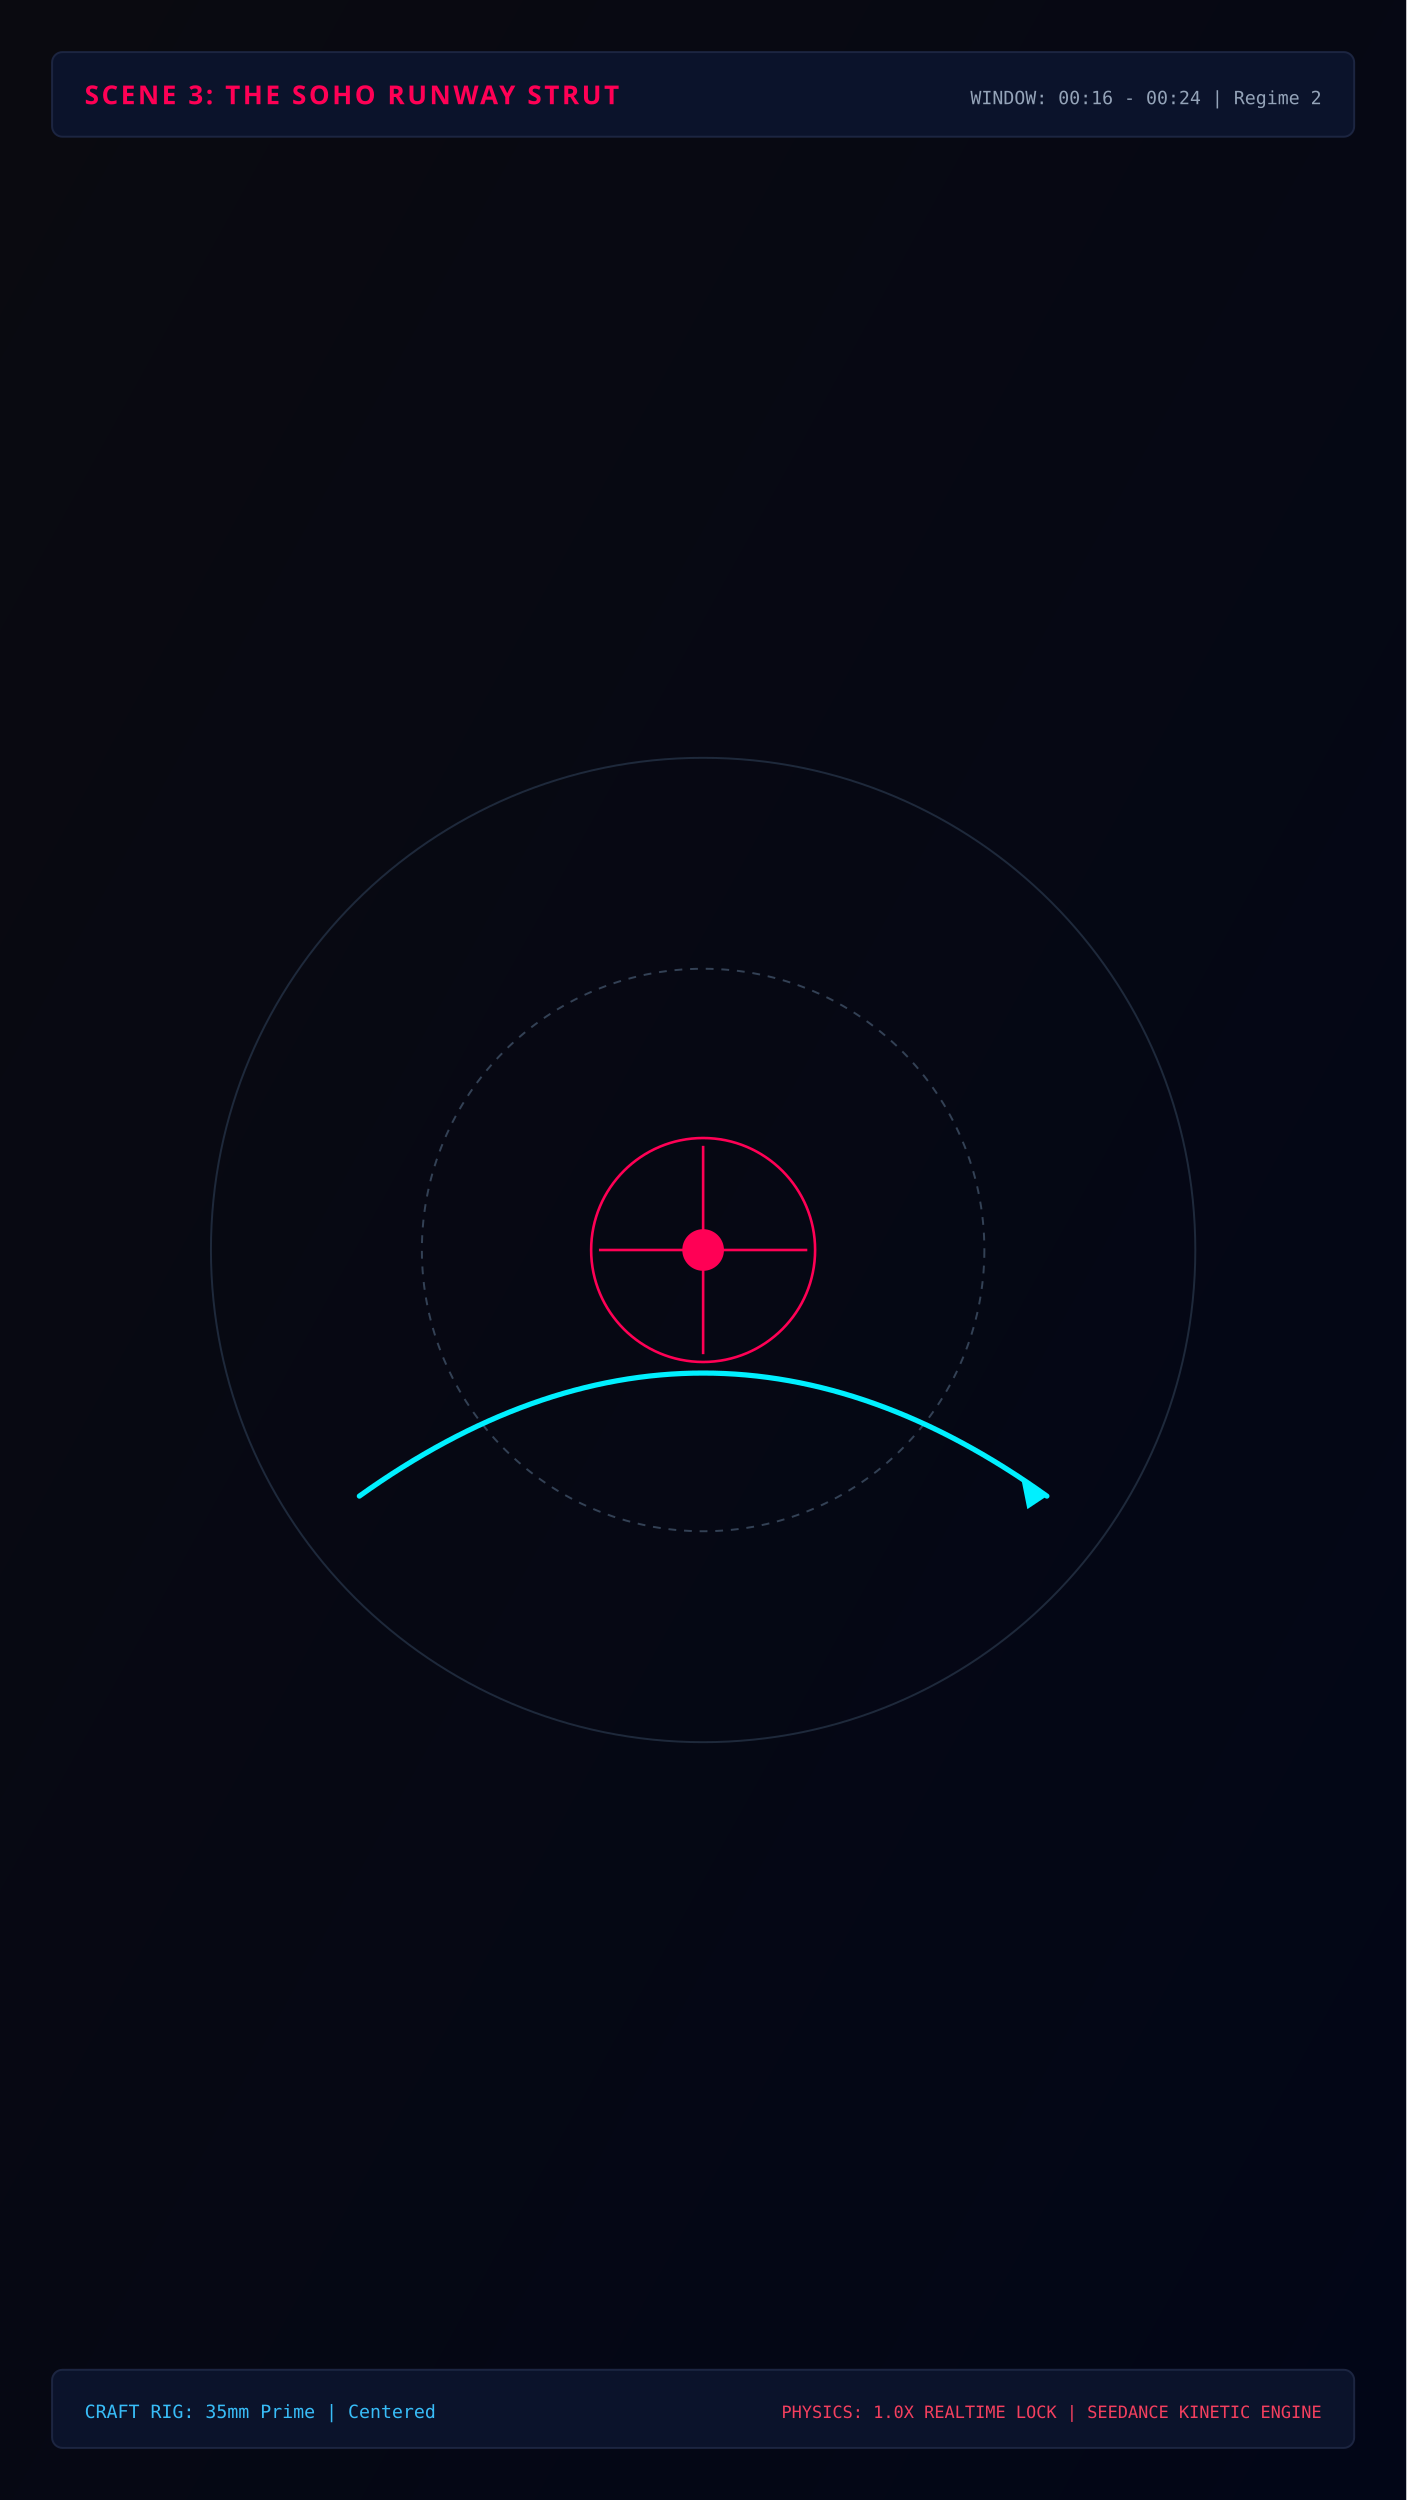
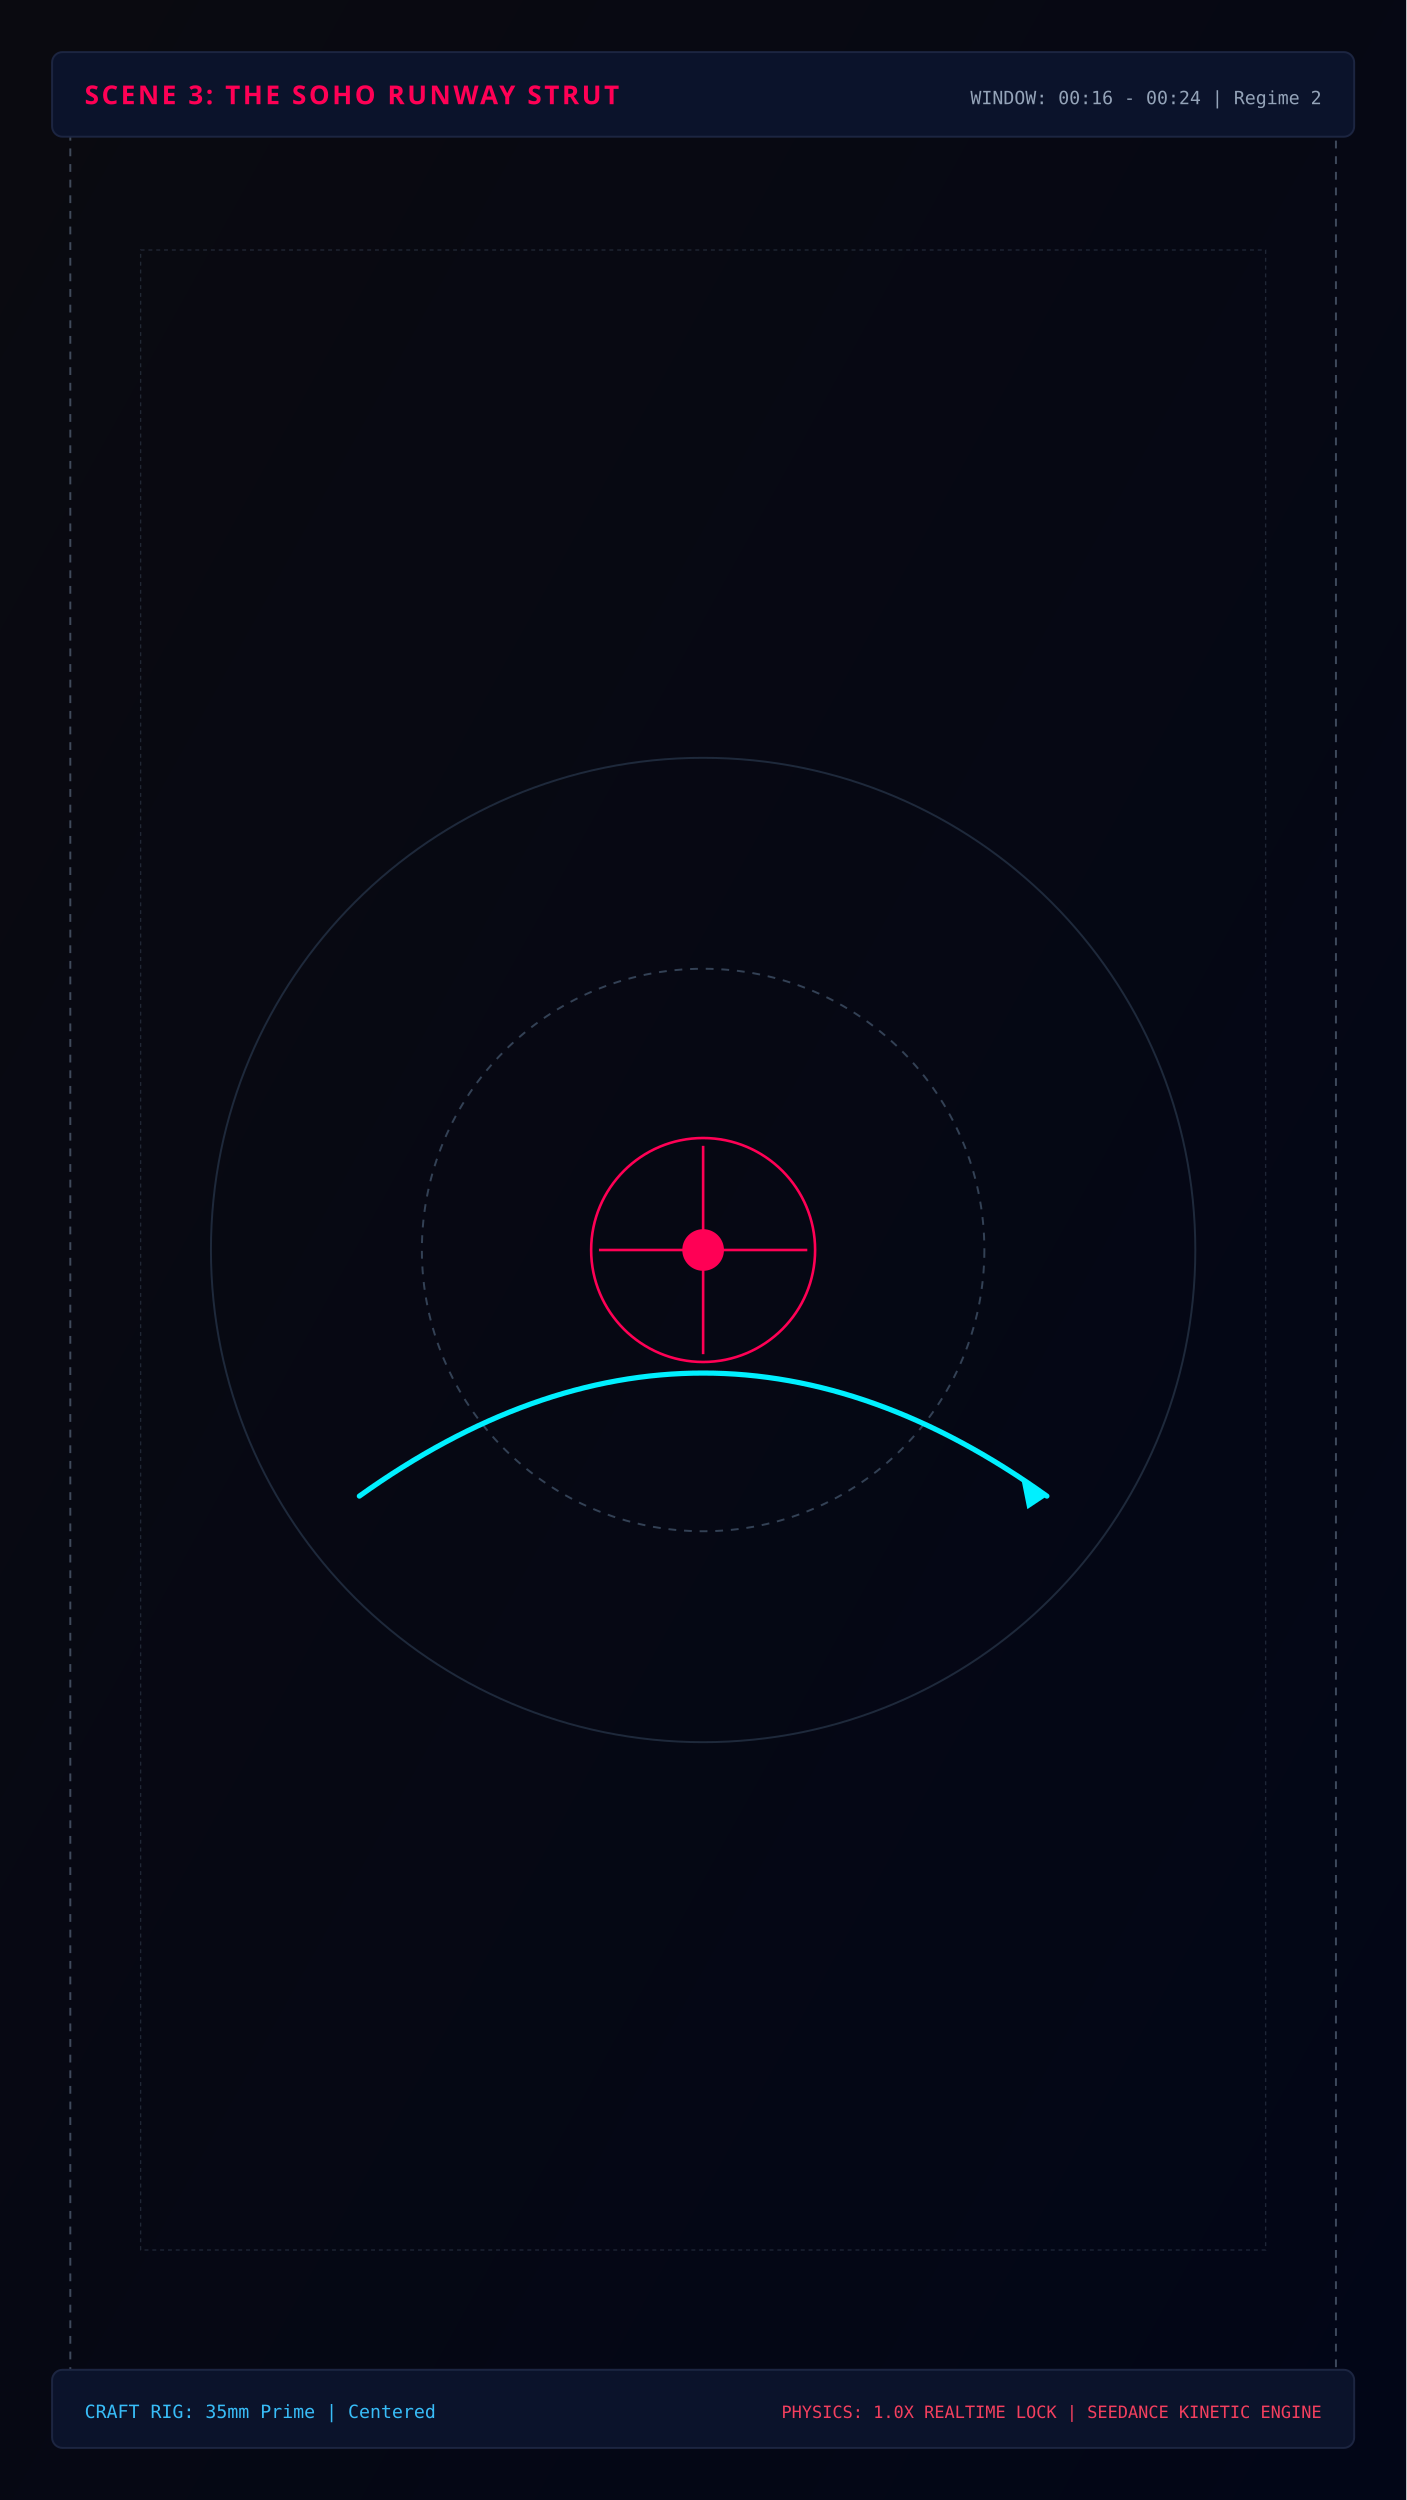
<svg xmlns="http://www.w3.org/2000/svg" viewBox="0 0 1080 1920" width="100%" height="100%">
  <defs>
    <linearGradient id="sceneGrad" x1="0%" y1="0%" x2="100%" y2="100%">
      <stop offset="0%" stop-color="#0A0A10" />
      <stop offset="100%" stop-color="#020617" />
    </linearGradient>
  </defs>
  <rect width="1080" height="1920" fill="url(#sceneGrad)" />
+   <rect class="safe-guide-action" x="54" y="96" width="972" height="1728" fill="none" stroke="#64748B" stroke-width="1.5" stroke-dasharray="6,6" opacity="0.6" />
+   <rect class="safe-guide-title" x="108" y="192" width="864" height="1536" fill="none" stroke="#475569" stroke-width="1" stroke-dasharray="3,3" opacity="0.4" />
  <circle cx="540" cy="960" r="378" fill="none" stroke="#1E293B" stroke-width="1.5" />
  <circle cx="540" cy="960" r="216" fill="none" stroke="#334155" stroke-width="1.5" stroke-dasharray="6,6" />
  <circle cx="540" cy="960" r="86" fill="none" stroke="#FF0055" stroke-width="2" />
  <path d="M 276 1149 Q 540 960 804 1149" fill="none" stroke="#00F0FF" stroke-width="4" stroke-linecap="round" />
  <polygon points="804,1149 784,1134 789,1159" fill="#00F0FF" />
  <circle cx="540" cy="960" r="16" fill="#FF0055" />
  <line x1="540" y1="880" x2="540" y2="1040" stroke="#FF0055" stroke-width="2" />
  <line x1="460" y1="960" x2="620" y2="960" stroke="#FF0055" stroke-width="2" />
  <rect x="40" y="40" width="1000" height="65" rx="8" fill="#0B132B" stroke="#1C2541" stroke-width="1.5" />
  <text x="65" y="80" font-family="'Space Grotesk', sans-serif" font-size="20" font-weight="700" fill="#FF0055" letter-spacing="2">
    SCENE 3: THE SOHO RUNWAY STRUT
  </text>
  <text x="1015" y="80" font-family="'JetBrains Mono', monospace" font-size="14" fill="#94A3B8" text-anchor="end">
    WINDOW: 00:16 - 00:24 | Regime 2
  </text>
  <rect x="40" y="1820" width="1000" height="60" rx="8" fill="#0B132B" stroke="#1C2541" stroke-width="1.5" />
  <text x="65" y="1857" font-family="'JetBrains Mono', monospace" font-size="14" fill="#38BDF8">
    CRAFT RIG: 35mm Prime | Centered
  </text>
  <text x="1015" y="1857" font-family="'JetBrains Mono', monospace" font-size="13" fill="#F43F5E" text-anchor="end">
    PHYSICS: 1.0X REALTIME LOCK | SEEDANCE KINETIC ENGINE
  </text>
</svg>
